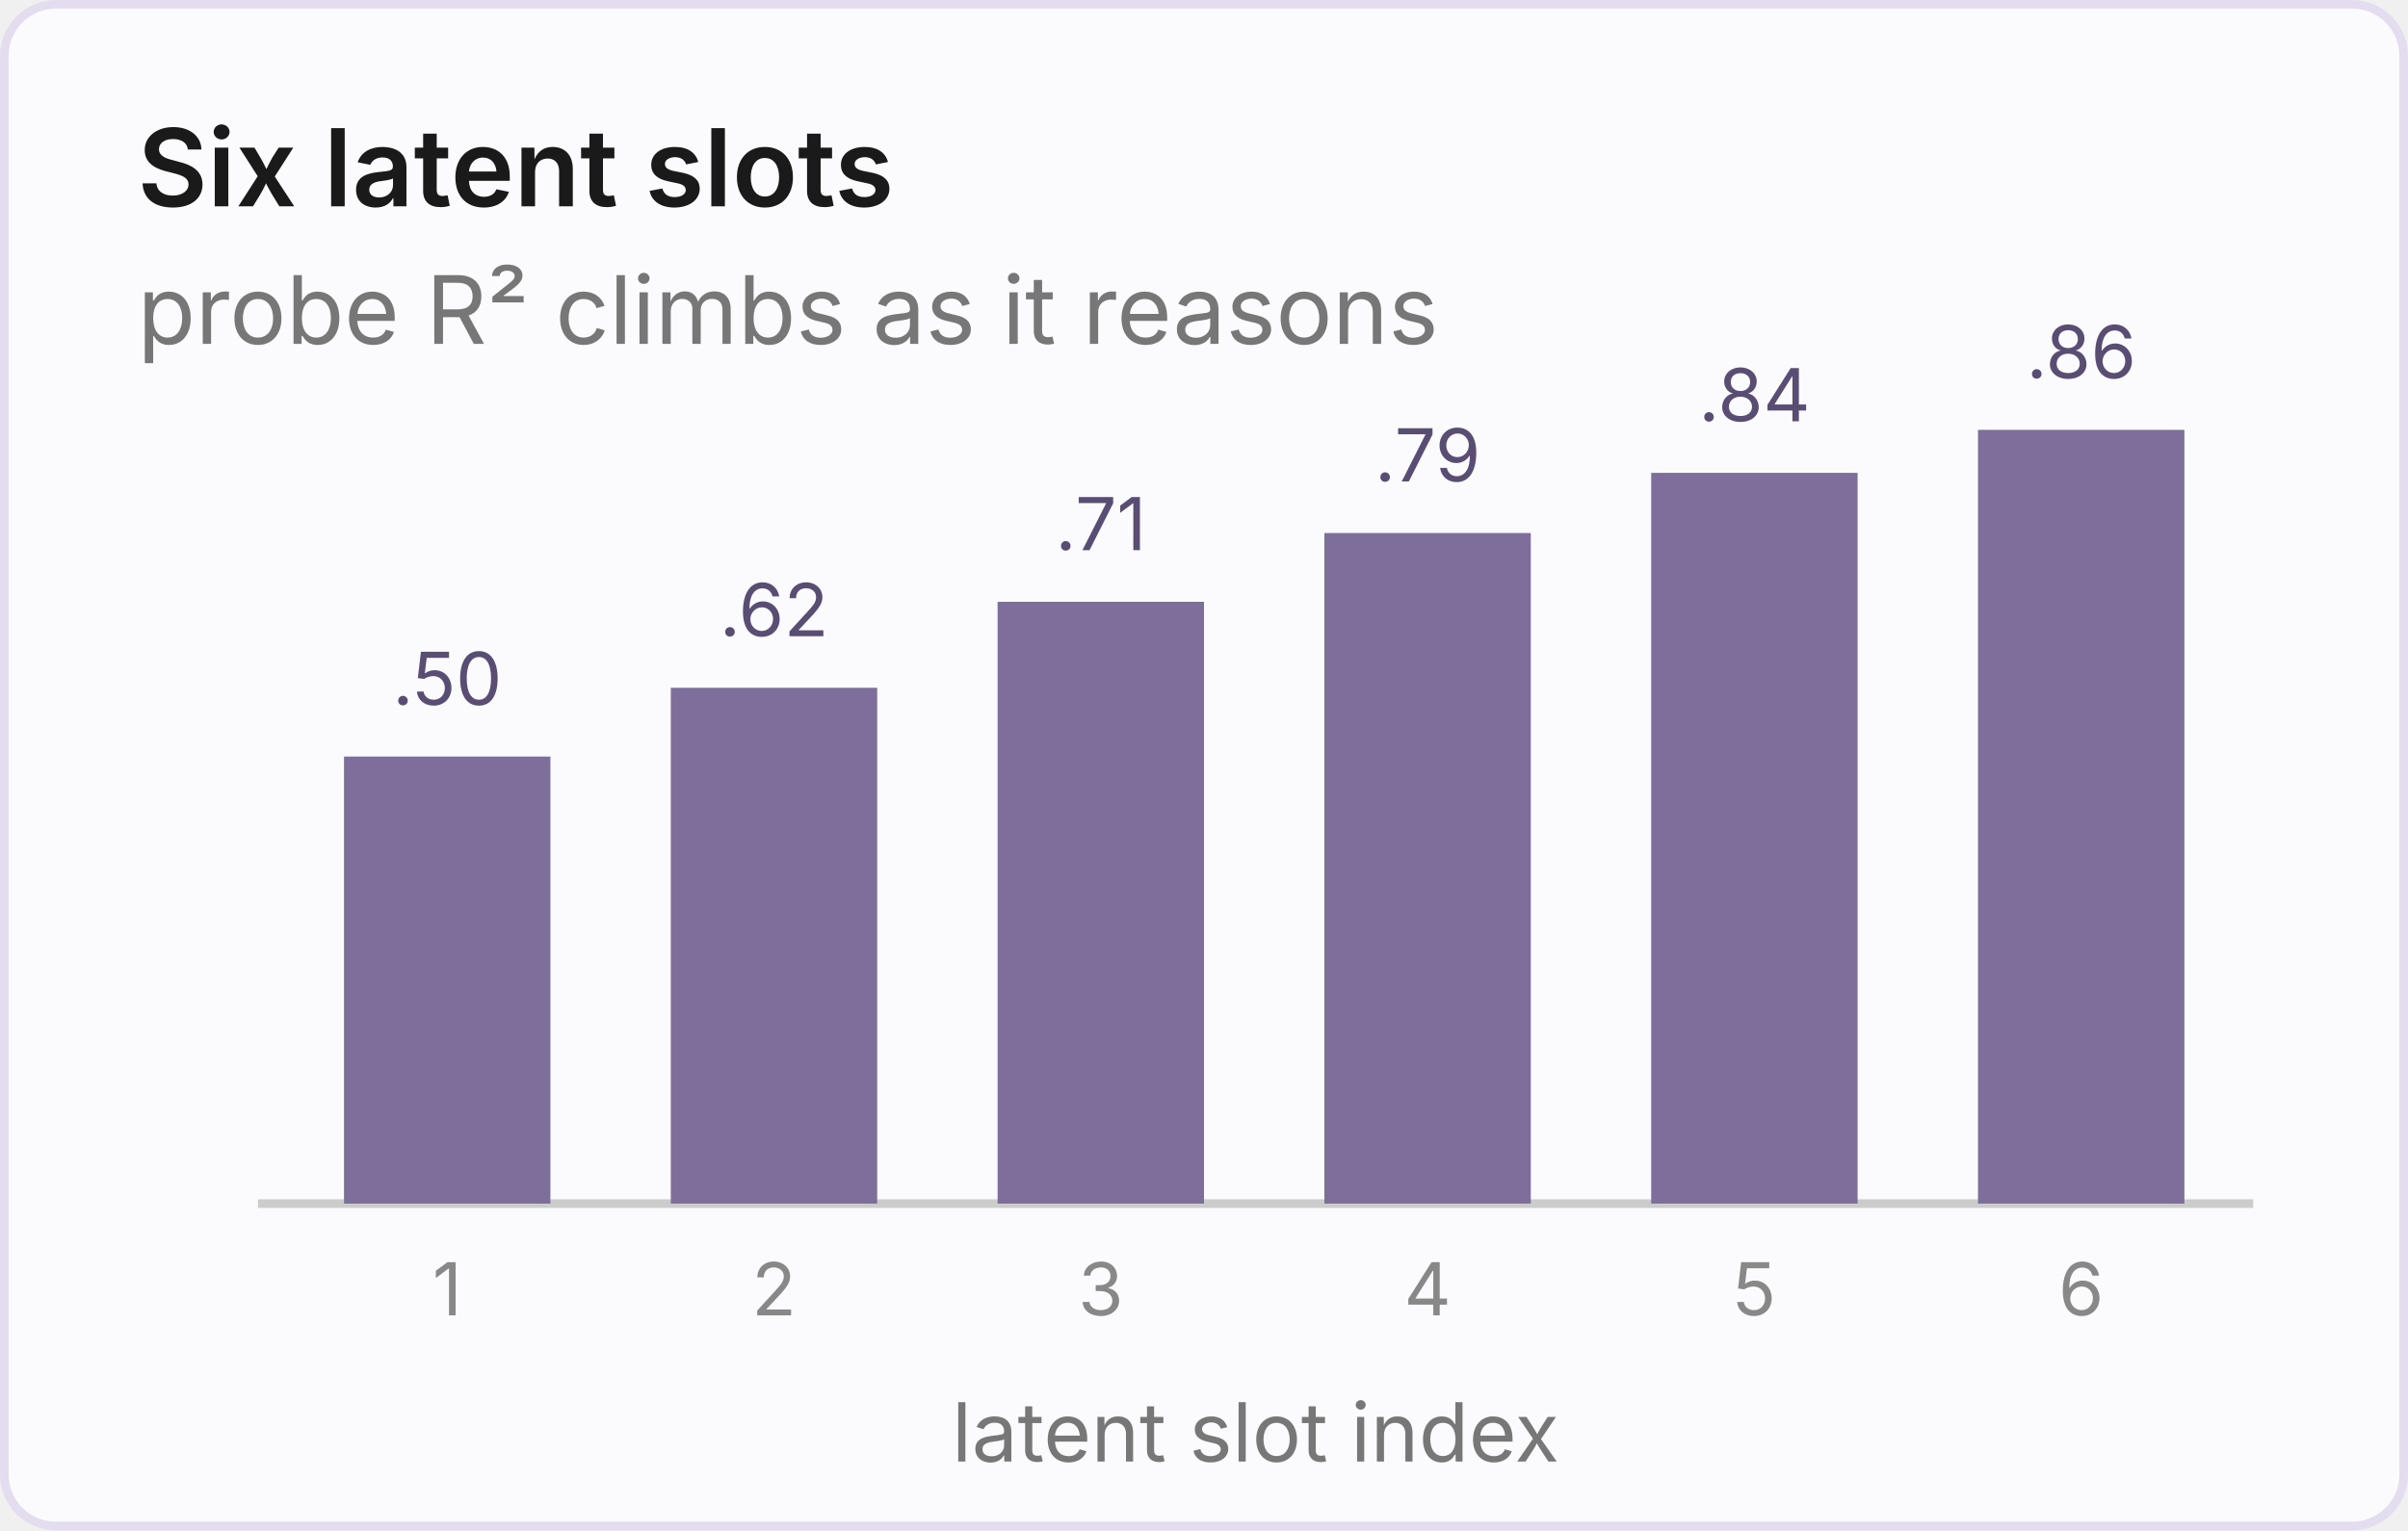
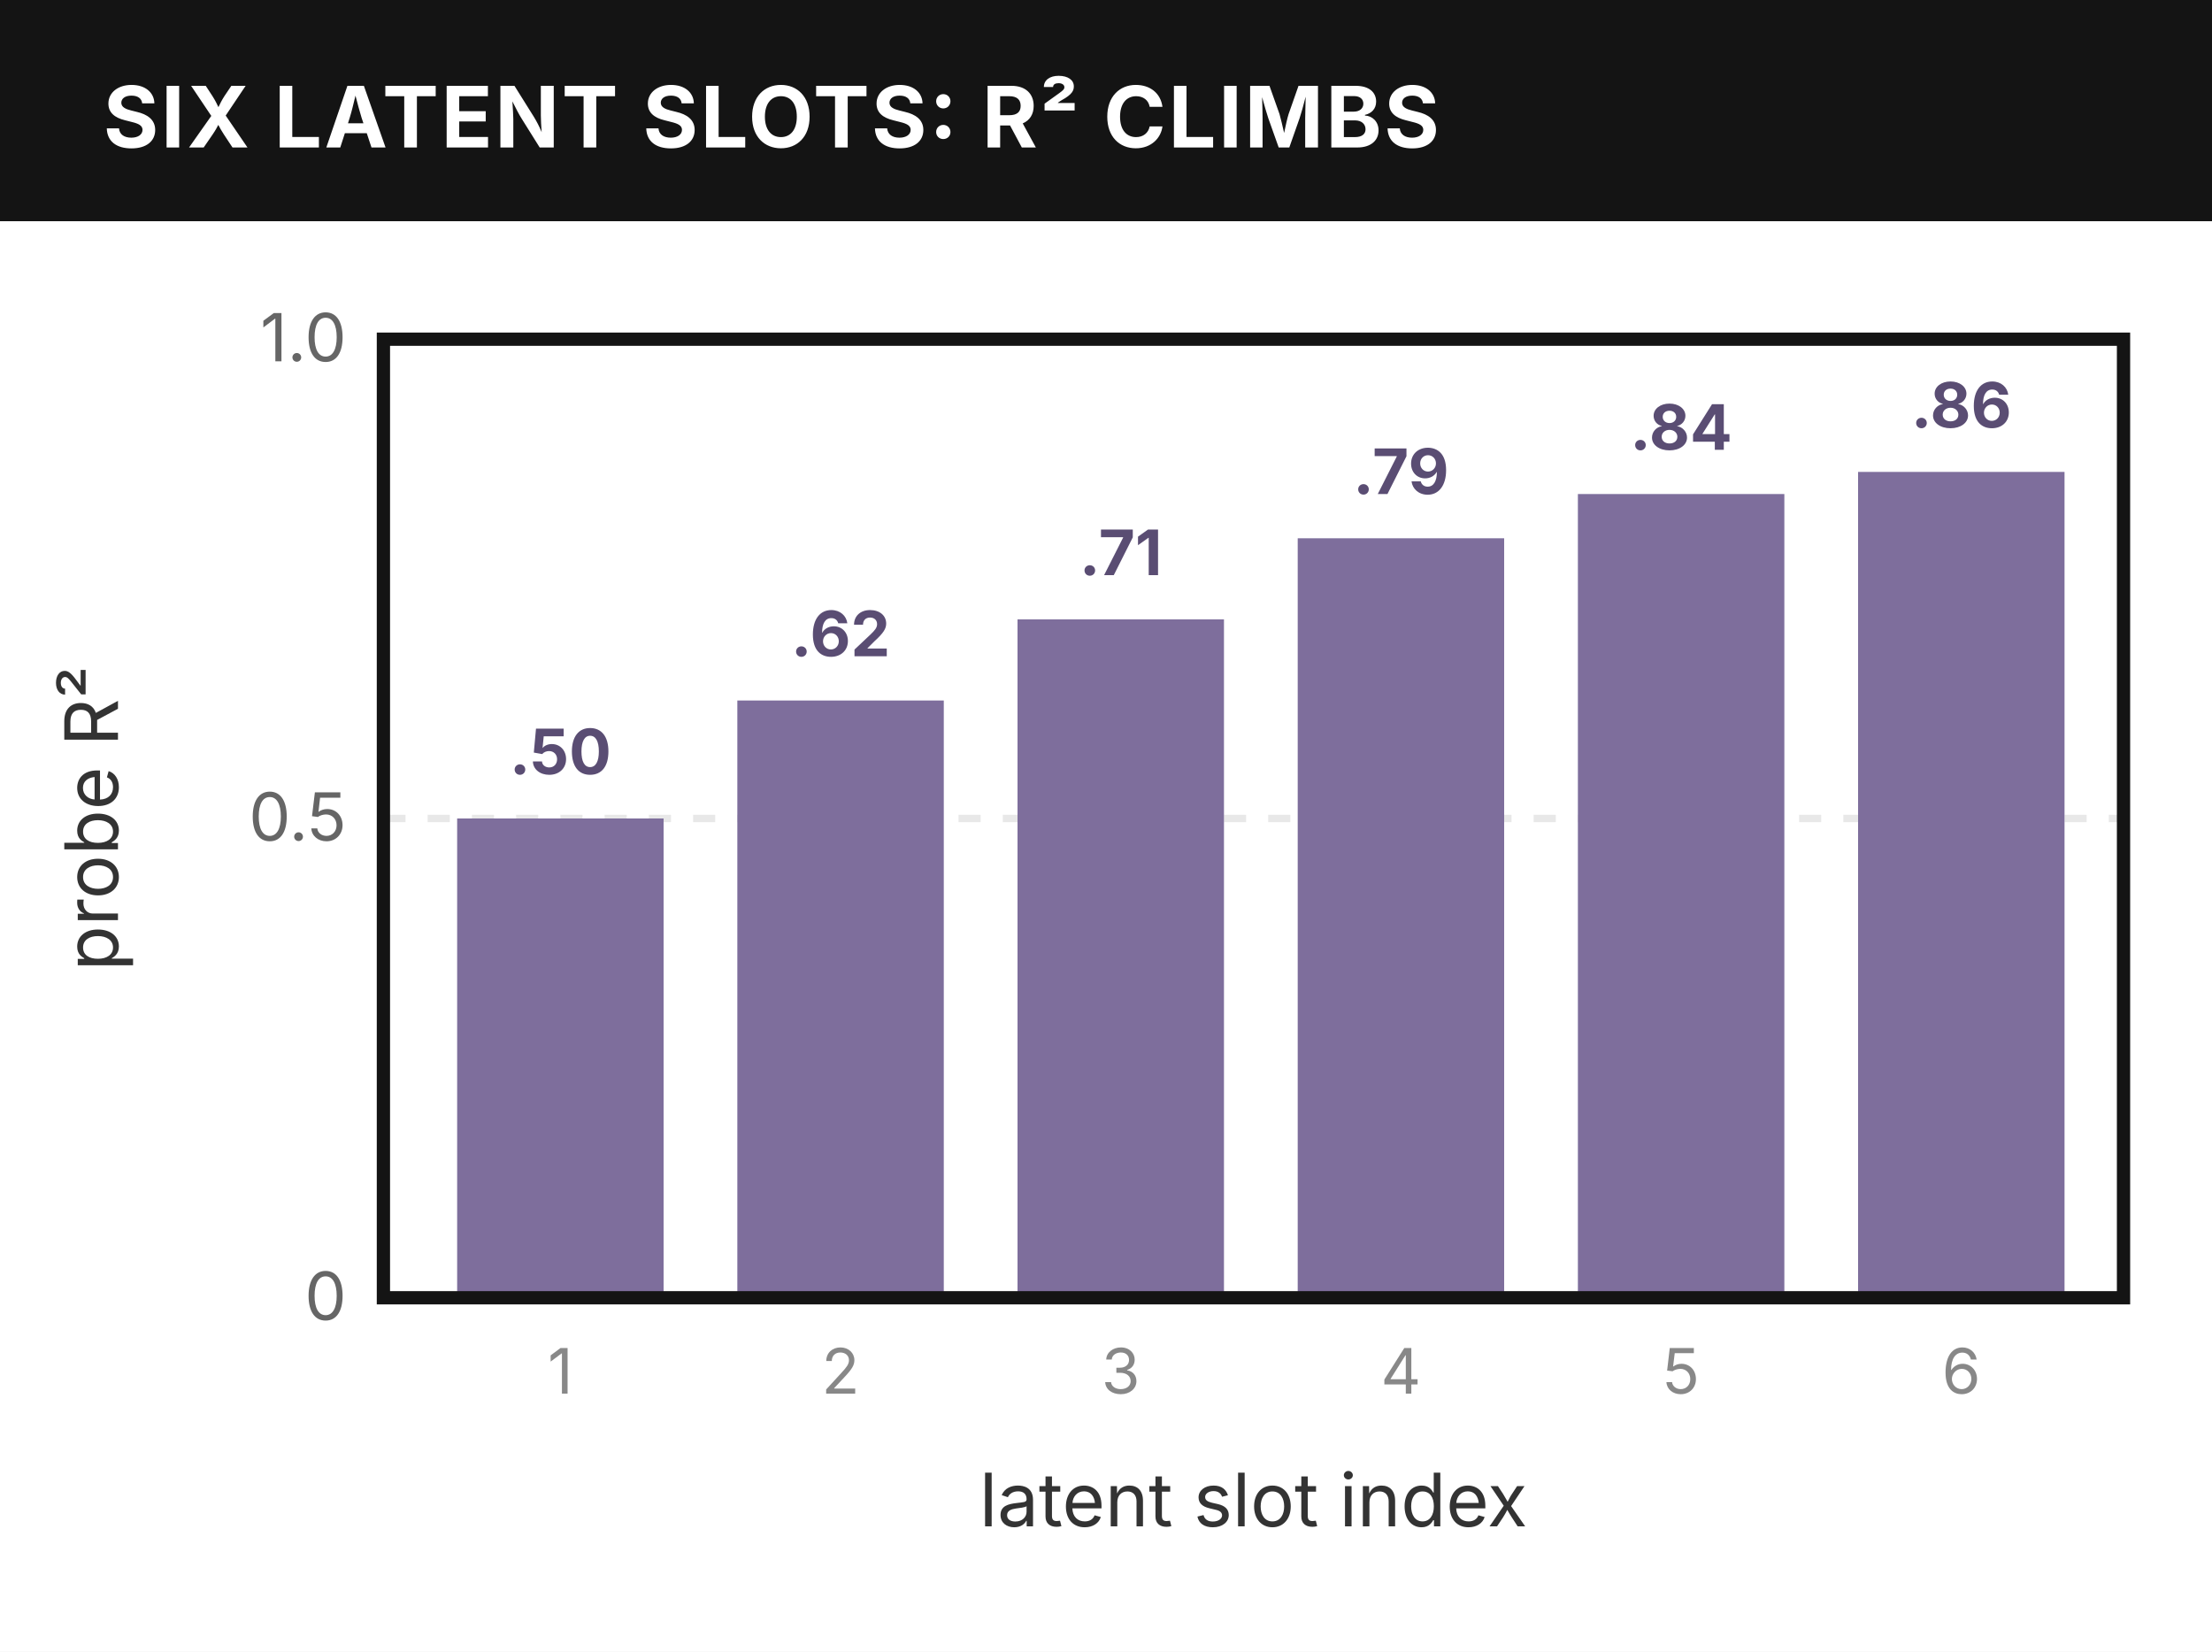
- <svg xmlns="http://www.w3.org/2000/svg" viewBox="0 0 280 178" font-family="Inter, Helvetica Neue, Arial, sans-serif">
-   <rect x="0.5" y="0.5" width="279" height="177" rx="6" fill="#fbfafc" stroke="#e4ddef" />
-   <text x="16" y="24" font-size="12.5" font-weight="600" fill="#1a1a1a">Six latent slots</text>
-   <text x="16" y="40" font-size="11" fill="#777">probe R² climbs as it reasons</text>
-   <line x1="30" y1="140" x2="262" y2="140" stroke="#ccc" />
+ <svg xmlns="http://www.w3.org/2000/svg" viewBox="0 0 300 224" font-family="Inter, Helvetica Neue, Arial, sans-serif">
+   <rect width="300" height="224" fill="#ffffff" />
+   <rect x="0" y="0" width="300" height="30" fill="#141414" />
+   <text x="14" y="20" font-size="11.5" font-weight="700" fill="#ffffff" letter-spacing="0.3">SIX LATENT SLOTS: R² CLIMBS</text>
+   <g stroke="#e8e8e8" stroke-width="1" stroke-dasharray="3 3">
+     <line x1="52" y1="46" x2="288" y2="46" />
+     <line x1="52" y1="111" x2="288" y2="111" />
+   </g>
+   <g font-size="9" fill="#666" text-anchor="end">
+     <text x="47" y="179">0</text>
+     <text x="47" y="114">0.5</text>
+     <text x="47" y="49">1.0</text>
+   </g>
  <g fill="#7e6e9c">
-     <rect x="40" y="88" width="24" height="52" />
-     <rect x="78" y="80" width="24" height="60" />
-     <rect x="116" y="70" width="24" height="70" />
-     <rect x="154" y="62" width="24" height="78" />
-     <rect x="192" y="55" width="24" height="85" />
-     <rect x="230" y="50" width="24" height="90" />
+     <rect x="62" y="111" width="28" height="65" />
+     <rect x="100" y="95" width="28" height="81" />
+     <rect x="138" y="84" width="28" height="92" />
+     <rect x="176" y="73" width="28" height="103" />
+     <rect x="214" y="67" width="28" height="109" />
+     <rect x="252" y="64" width="28" height="112" />
  </g>
-   <g font-size="8.5" fill="#5a4d73" text-anchor="middle">
-     <text x="52" y="82">.50</text>
-     <text x="90" y="74">.62</text>
-     <text x="128" y="64">.71</text>
-     <text x="166" y="56">.79</text>
-     <text x="204" y="49">.84</text>
-     <text x="242" y="44">.86</text>
+   <g font-size="8.5" font-weight="700" fill="#5a4d73" text-anchor="middle">
+     <text x="76" y="105">.50</text>
+     <text x="114" y="89">.62</text>
+     <text x="152" y="78">.71</text>
+     <text x="190" y="67">.79</text>
+     <text x="228" y="61">.84</text>
+     <text x="266" y="58">.86</text>
  </g>
+   <rect x="52" y="46" width="236" height="130" fill="none" stroke="#141414" stroke-width="1.8" />
  <g font-size="8.5" fill="#888" text-anchor="middle">
-     <text x="52" y="153">1</text>
-     <text x="90" y="153">2</text>
-     <text x="128" y="153">3</text>
-     <text x="166" y="153">4</text>
-     <text x="204" y="153">5</text>
-     <text x="242" y="153">6</text>
+     <text x="76" y="189">1</text>
+     <text x="114" y="189">2</text>
+     <text x="152" y="189">3</text>
+     <text x="190" y="189">4</text>
+     <text x="228" y="189">5</text>
+     <text x="266" y="189">6</text>
  </g>
-   <text x="146" y="170" font-size="9.5" fill="#777" text-anchor="middle">latent slot index</text>
+   <text x="170" y="207" font-size="10" fill="#333" text-anchor="middle">latent slot index</text>
+   <text x="16" y="111" font-size="10" fill="#333" text-anchor="middle" transform="rotate(-90 16 111)">probe R²</text>
</svg>
